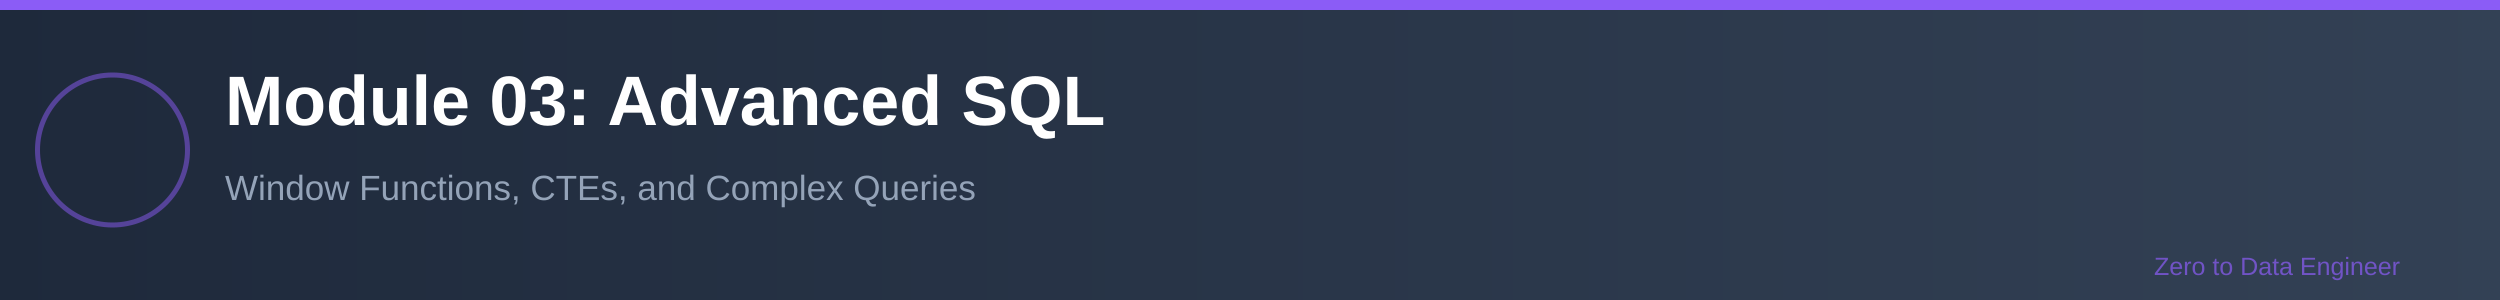
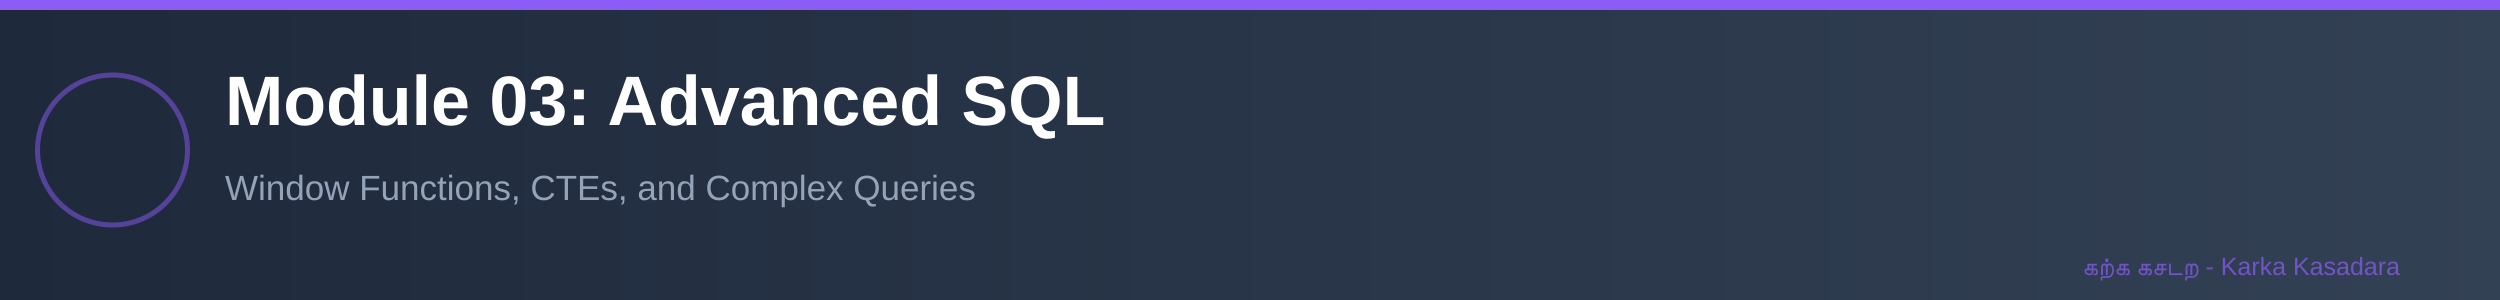
<svg xmlns="http://www.w3.org/2000/svg" width="1000" height="120">
  <defs>
    <linearGradient id="grad03" x1="0%" y1="0%" x2="100%" y2="0%">
      <stop offset="0%" style="stop-color:#1e293b" />
      <stop offset="100%" style="stop-color:#334155" />
    </linearGradient>
  </defs>
  <rect width="1000" height="120" fill="url(#grad03)" />
  <rect x="0" y="0" width="1000" height="4" fill="#8b5cf6" />
  <circle cx="45" cy="60" r="30" fill="none" stroke="#8b5cf6" stroke-width="2" opacity="0.5" />
  <text x="90" y="50" font-family="Segoe UI, Arial, sans-serif" font-size="28" font-weight="700" fill="#ffffff">Module 03: Advanced SQL</text>
  <text x="90" y="80" font-family="Segoe UI, Arial, sans-serif" font-size="14" fill="#94a3b8">Window Functions, CTEs, and Complex Queries</text>
-   <text x="960" y="110" font-family="Arial, sans-serif" font-size="10" fill="#8b5cf6" text-anchor="end" opacity="0.7">Zero to Data Engineer</text>
+   <text x="960" y="110" font-family="Arial, sans-serif" font-size="10" fill="#8b5cf6" text-anchor="end" opacity="0.7">கற்க கசடற - Karka Kasadara</text>
</svg>
